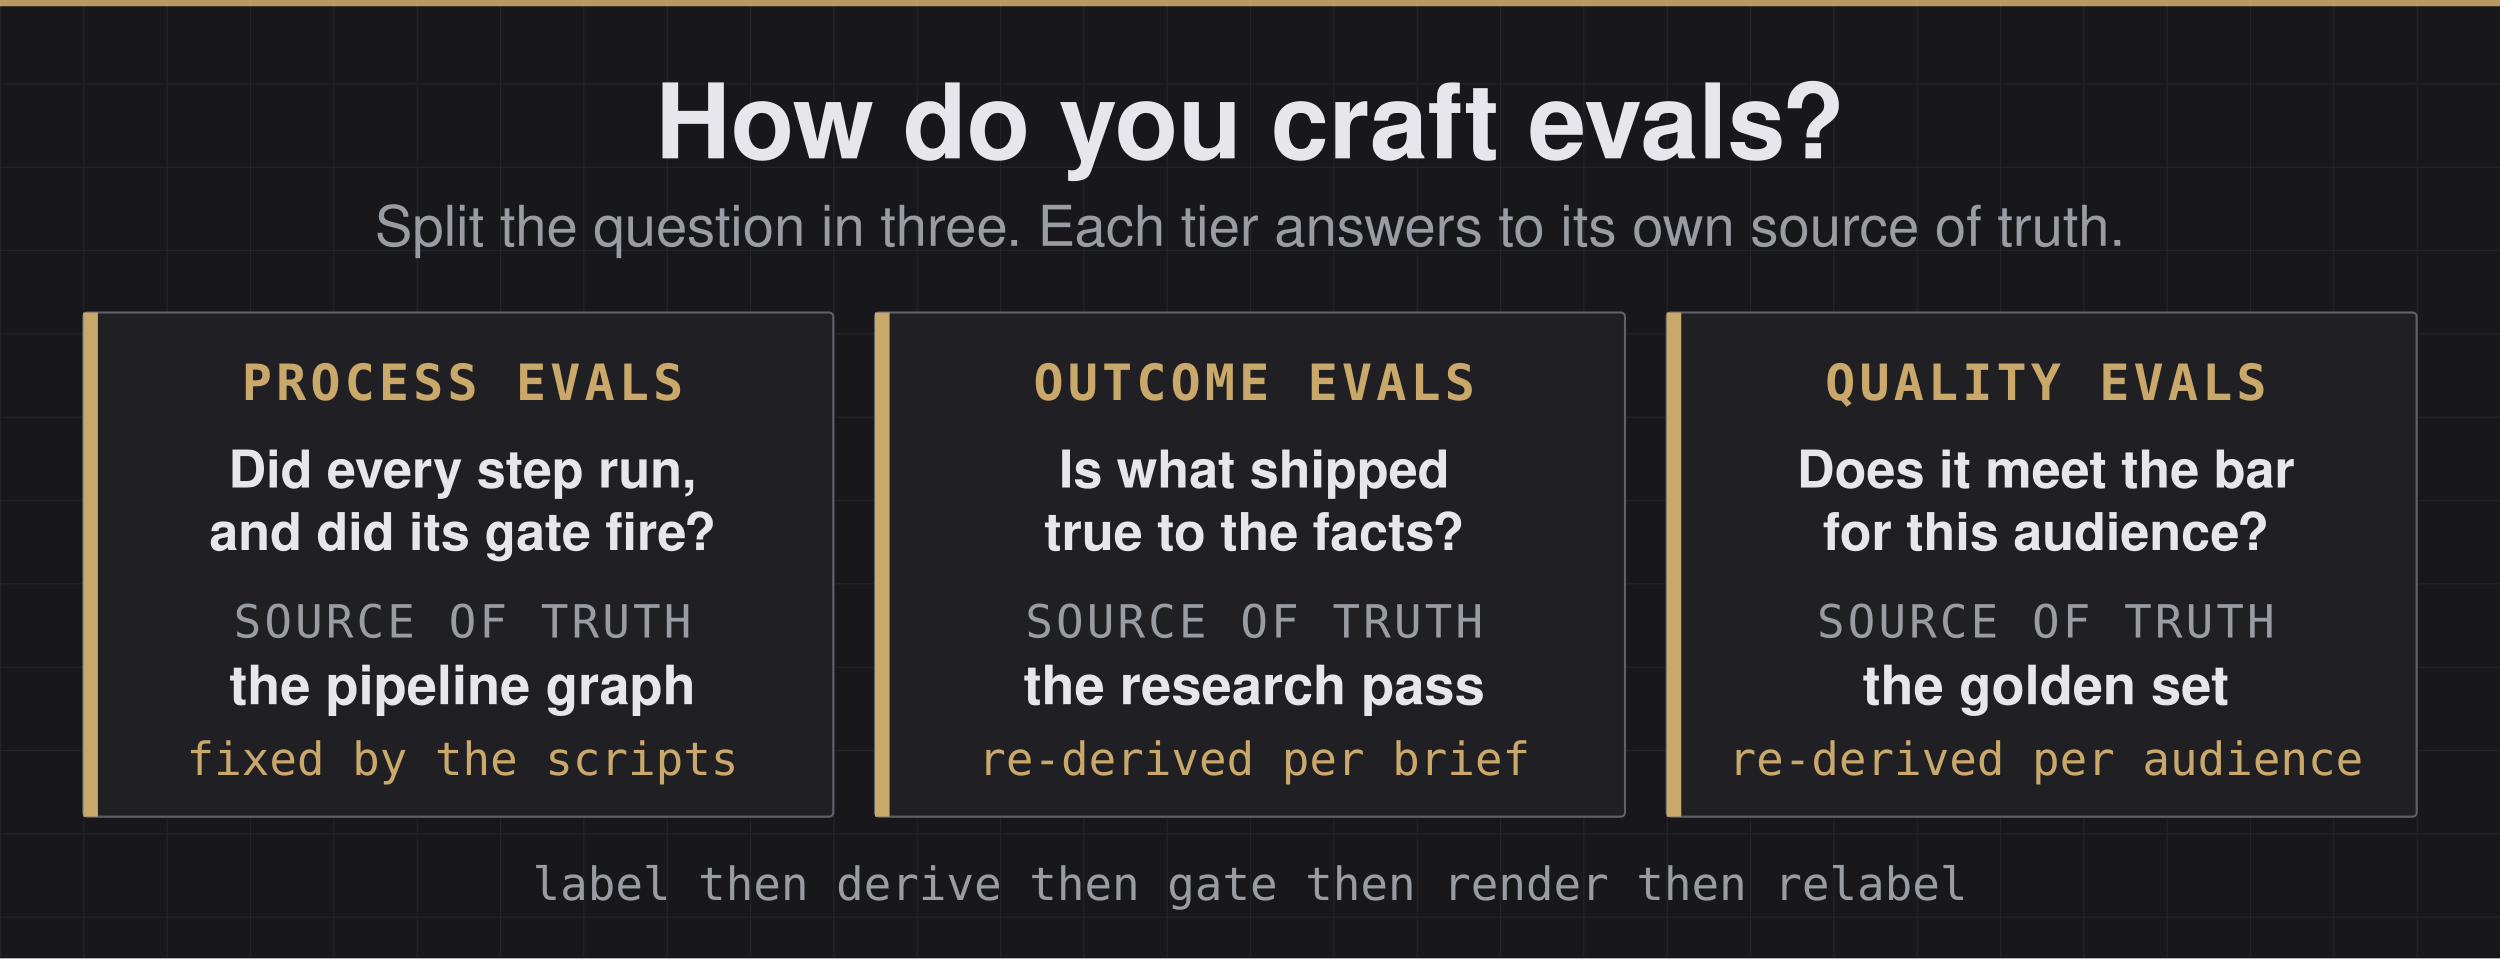
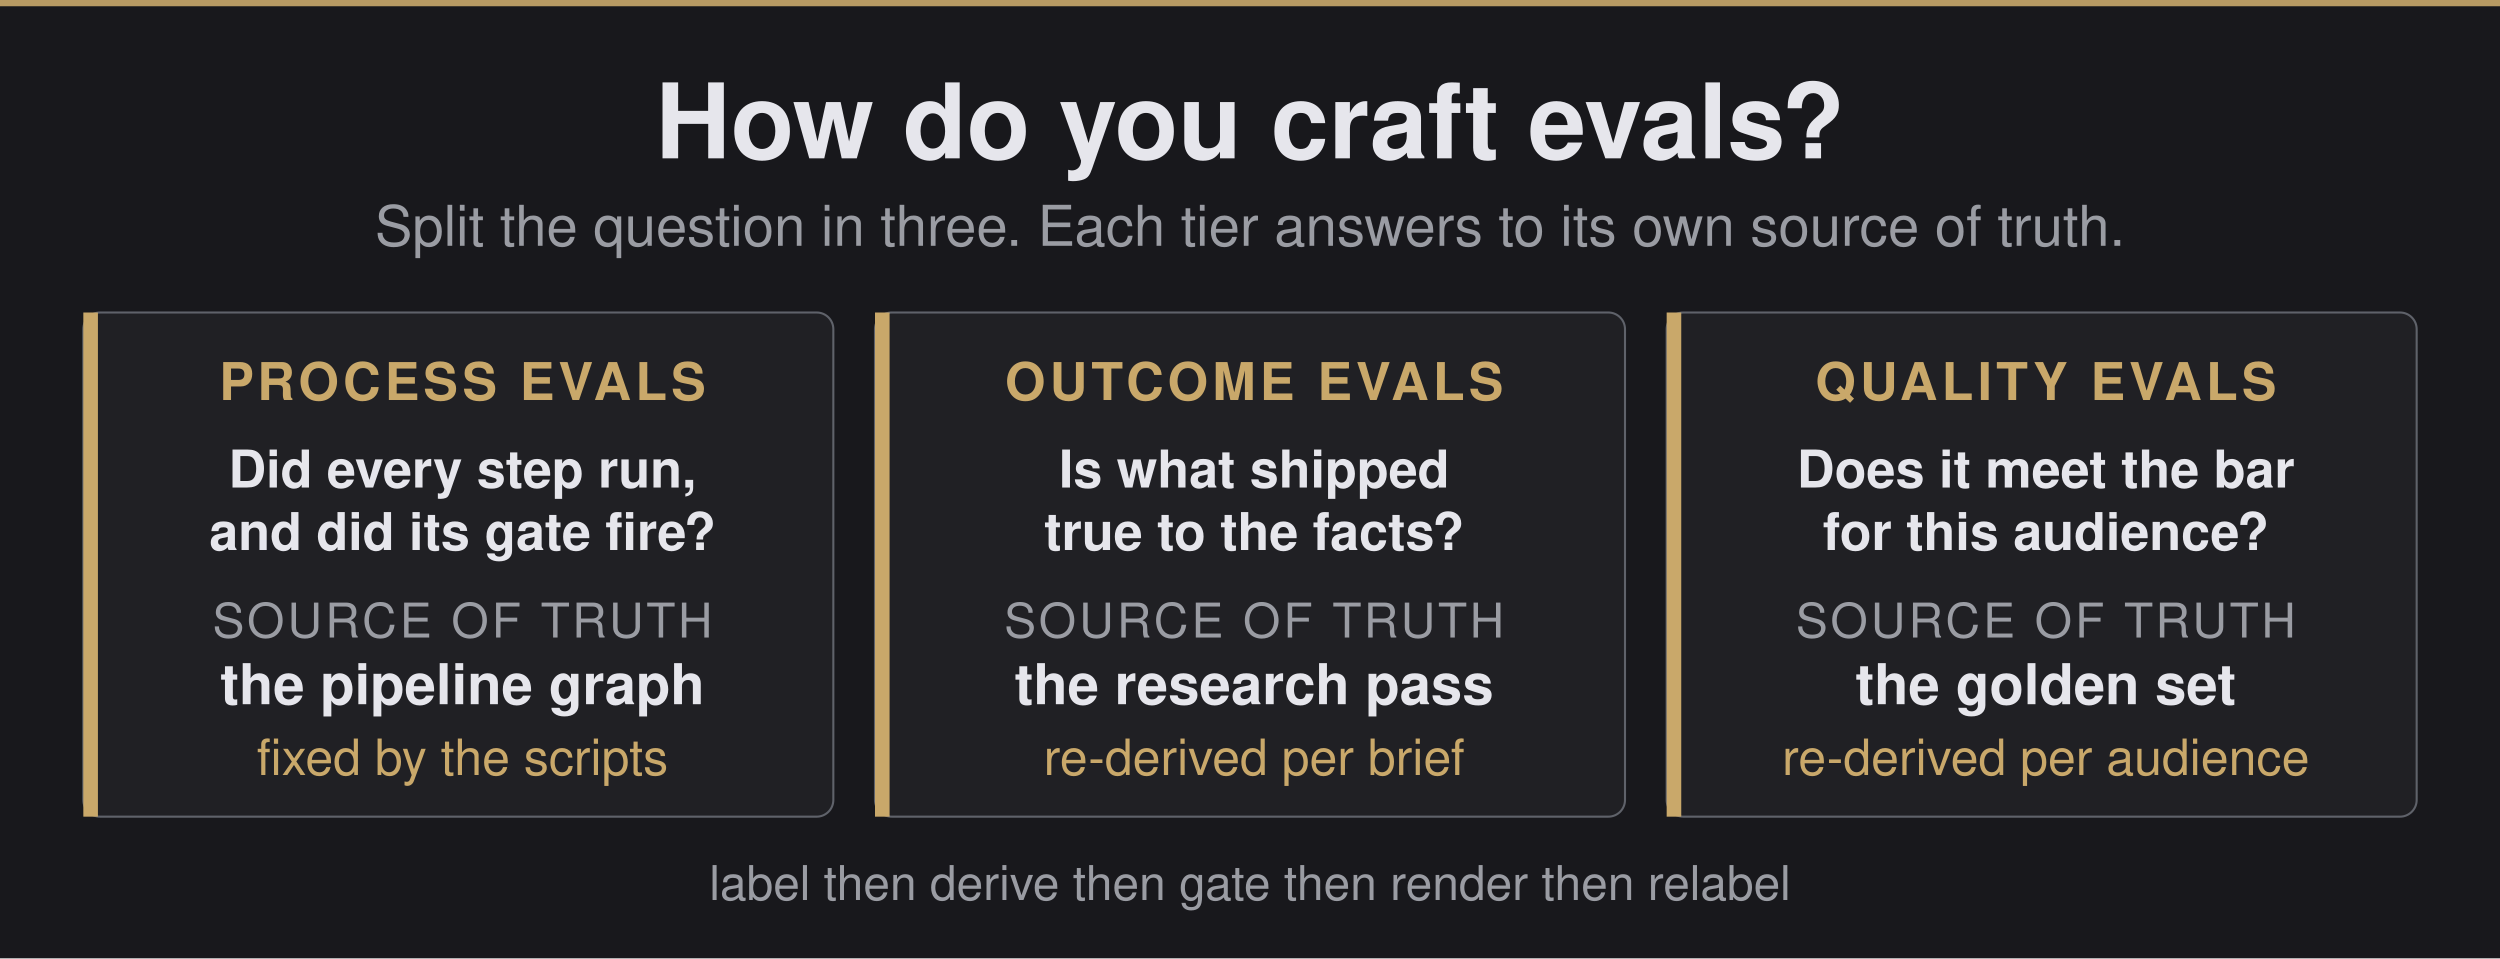
<svg xmlns="http://www.w3.org/2000/svg" width="1200" height="460" viewBox="0 0 1200 460" role="img" aria-label="How do you craft evals? Split the question in three. Process evals: did every step run, and did its gate fire? Source of truth, the pipeline graph, fixed by the scripts. Outcome evals: is what shipped true to the facts? Source of truth, the research pass, re-derived per brief. Quality evals: does it meet the bar for this audience? Source of truth, the golden set, re-derived per audience.">
  <defs>
    <linearGradient id="bg" x1="0" y1="0" x2="1" y2="1">
      <stop offset="0%" stop-color="#18181c" />
      <stop offset="55%" stop-color="#18181c" />
      <stop offset="100%" stop-color="#18181c" />
    </linearGradient>
-     <pattern id="grid" width="40" height="40" patternUnits="userSpaceOnUse">
-       <path d="M 40 0 L 0 0 0 40" fill="none" stroke="#e6e6ec" stroke-opacity=".06" stroke-width="1" />
-     </pattern>
  </defs>
  <rect width="1200" height="460" fill="url(#bg)" />
-   <rect width="1200" height="460" fill="url(#grid)" />
  <rect x="0" y="0" width="1200" height="3" fill="#c9a86a" opacity=".9" />
  <text x="600" y="76" text-anchor="middle" font-family="-apple-system,BlinkMacSystemFont,'Segoe UI',Helvetica,Arial,sans-serif" font-size="50" font-weight="700" fill="#e6e6ec">How do you craft evals?</text>
  <text x="600" y="118" text-anchor="middle" font-family="-apple-system,BlinkMacSystemFont,'Segoe UI',Helvetica,Arial,sans-serif" font-size="27" fill="#9a9ca3">Split the question in three. Each tier answers to its own source of truth.</text>
-   <rect x="40" y="150" width="360" height="242" rx="2" fill="#202024" fill-opacity="1" stroke="#5f626a" />
+   <rect x="40" y="150" width="360" height="242" rx="8" fill="#202024" fill-opacity="1" stroke="#5f626a" />
  <rect x="40" y="150" width="7" height="242" rx="0" fill="#c9a86a" />
-   <text x="222" y="192" text-anchor="middle" font-family="ui-monospace,SFMono-Regular,Menlo,monospace" font-size="24" font-weight="700" letter-spacing="2" fill="#c9a86a">PROCESS EVALS</text>
+   <text x="222" y="192" text-anchor="middle" font-family="-apple-system,BlinkMacSystemFont,'Segoe UI',Helvetica,Arial,sans-serif" font-size="25" font-weight="700" letter-spacing="2" fill="#c9a86a">PROCESS EVALS</text>
  <text x="222" y="234" text-anchor="middle" font-family="-apple-system,BlinkMacSystemFont,'Segoe UI',Helvetica,Arial,sans-serif" font-size="25" font-weight="700" fill="#e6e6ec">Did every step run,</text>
  <text x="222" y="264" text-anchor="middle" font-family="-apple-system,BlinkMacSystemFont,'Segoe UI',Helvetica,Arial,sans-serif" font-size="25" font-weight="700" fill="#e6e6ec">and did its gate fire?</text>
-   <text x="222" y="306" text-anchor="middle" font-family="ui-monospace,SFMono-Regular,Menlo,monospace" font-size="22" letter-spacing="1.5" fill="#9a9ca3">SOURCE OF TRUTH</text>
-   <text x="222" y="338" text-anchor="middle" font-family="-apple-system,BlinkMacSystemFont,'Segoe UI',Helvetica,Arial,sans-serif" font-size="26" font-weight="700" fill="#e6e6ec">the pipeline graph</text>
-   <text x="222" y="372" text-anchor="middle" font-family="ui-monospace,SFMono-Regular,Menlo,monospace" font-size="22" fill="#c9a86a">fixed by the scripts</text>
-   <rect x="420" y="150" width="360" height="242" rx="2" fill="#202024" fill-opacity="1" stroke="#5f626a" />
+   <text x="222" y="306" text-anchor="middle" font-family="-apple-system,BlinkMacSystemFont,'Segoe UI',Helvetica,Arial,sans-serif" font-size="23" letter-spacing="1.5" fill="#9a9ca3">SOURCE OF TRUTH</text>
+   <text x="222" y="338" text-anchor="middle" font-family="-apple-system,BlinkMacSystemFont,'Segoe UI',Helvetica,Arial,sans-serif" font-size="27" font-weight="700" fill="#e6e6ec">the pipeline graph</text>
+   <text x="222" y="372" text-anchor="middle" font-family="-apple-system,BlinkMacSystemFont,'Segoe UI',Helvetica,Arial,sans-serif" font-size="24" fill="#c9a86a">fixed by the scripts</text>
+   <rect x="420" y="150" width="360" height="242" rx="8" fill="#202024" fill-opacity="1" stroke="#5f626a" />
  <rect x="420" y="150" width="7" height="242" rx="0" fill="#c9a86a" />
-   <text x="602" y="192" text-anchor="middle" font-family="ui-monospace,SFMono-Regular,Menlo,monospace" font-size="24" font-weight="700" letter-spacing="2" fill="#c9a86a">OUTCOME EVALS</text>
+   <text x="602" y="192" text-anchor="middle" font-family="-apple-system,BlinkMacSystemFont,'Segoe UI',Helvetica,Arial,sans-serif" font-size="25" font-weight="700" letter-spacing="2" fill="#c9a86a">OUTCOME EVALS</text>
  <text x="602" y="234" text-anchor="middle" font-family="-apple-system,BlinkMacSystemFont,'Segoe UI',Helvetica,Arial,sans-serif" font-size="25" font-weight="700" fill="#e6e6ec">Is what shipped</text>
  <text x="602" y="264" text-anchor="middle" font-family="-apple-system,BlinkMacSystemFont,'Segoe UI',Helvetica,Arial,sans-serif" font-size="25" font-weight="700" fill="#e6e6ec">true to the facts?</text>
-   <text x="602" y="306" text-anchor="middle" font-family="ui-monospace,SFMono-Regular,Menlo,monospace" font-size="22" letter-spacing="1.5" fill="#9a9ca3">SOURCE OF TRUTH</text>
-   <text x="602" y="338" text-anchor="middle" font-family="-apple-system,BlinkMacSystemFont,'Segoe UI',Helvetica,Arial,sans-serif" font-size="26" font-weight="700" fill="#e6e6ec">the research pass</text>
-   <text x="602" y="372" text-anchor="middle" font-family="ui-monospace,SFMono-Regular,Menlo,monospace" font-size="22" fill="#c9a86a">re-derived per brief</text>
-   <rect x="800" y="150" width="360" height="242" rx="2" fill="#202024" fill-opacity="1" stroke="#5f626a" />
+   <text x="602" y="306" text-anchor="middle" font-family="-apple-system,BlinkMacSystemFont,'Segoe UI',Helvetica,Arial,sans-serif" font-size="23" letter-spacing="1.5" fill="#9a9ca3">SOURCE OF TRUTH</text>
+   <text x="602" y="338" text-anchor="middle" font-family="-apple-system,BlinkMacSystemFont,'Segoe UI',Helvetica,Arial,sans-serif" font-size="27" font-weight="700" fill="#e6e6ec">the research pass</text>
+   <text x="602" y="372" text-anchor="middle" font-family="-apple-system,BlinkMacSystemFont,'Segoe UI',Helvetica,Arial,sans-serif" font-size="24" fill="#c9a86a">re-derived per brief</text>
+   <rect x="800" y="150" width="360" height="242" rx="8" fill="#202024" fill-opacity="1" stroke="#5f626a" />
  <rect x="800" y="150" width="7" height="242" rx="0" fill="#c9a86a" />
-   <text x="982" y="192" text-anchor="middle" font-family="ui-monospace,SFMono-Regular,Menlo,monospace" font-size="24" font-weight="700" letter-spacing="2" fill="#c9a86a">QUALITY EVALS</text>
+   <text x="982" y="192" text-anchor="middle" font-family="-apple-system,BlinkMacSystemFont,'Segoe UI',Helvetica,Arial,sans-serif" font-size="25" font-weight="700" letter-spacing="2" fill="#c9a86a">QUALITY EVALS</text>
  <text x="982" y="234" text-anchor="middle" font-family="-apple-system,BlinkMacSystemFont,'Segoe UI',Helvetica,Arial,sans-serif" font-size="25" font-weight="700" fill="#e6e6ec">Does it meet the bar</text>
  <text x="982" y="264" text-anchor="middle" font-family="-apple-system,BlinkMacSystemFont,'Segoe UI',Helvetica,Arial,sans-serif" font-size="25" font-weight="700" fill="#e6e6ec">for this audience?</text>
-   <text x="982" y="306" text-anchor="middle" font-family="ui-monospace,SFMono-Regular,Menlo,monospace" font-size="22" letter-spacing="1.5" fill="#9a9ca3">SOURCE OF TRUTH</text>
-   <text x="982" y="338" text-anchor="middle" font-family="-apple-system,BlinkMacSystemFont,'Segoe UI',Helvetica,Arial,sans-serif" font-size="26" font-weight="700" fill="#e6e6ec">the golden set</text>
-   <text x="982" y="372" text-anchor="middle" font-family="ui-monospace,SFMono-Regular,Menlo,monospace" font-size="22" fill="#c9a86a">re-derived per audience</text>
-   <text x="600" y="432" text-anchor="middle" font-family="ui-monospace,SFMono-Regular,Menlo,monospace" font-size="22" fill="#9a9ca3">label   then   derive   then   gate   then   render   then   relabel</text>
+   <text x="982" y="306" text-anchor="middle" font-family="-apple-system,BlinkMacSystemFont,'Segoe UI',Helvetica,Arial,sans-serif" font-size="23" letter-spacing="1.5" fill="#9a9ca3">SOURCE OF TRUTH</text>
+   <text x="982" y="338" text-anchor="middle" font-family="-apple-system,BlinkMacSystemFont,'Segoe UI',Helvetica,Arial,sans-serif" font-size="27" font-weight="700" fill="#e6e6ec">the golden set</text>
+   <text x="982" y="372" text-anchor="middle" font-family="-apple-system,BlinkMacSystemFont,'Segoe UI',Helvetica,Arial,sans-serif" font-size="24" fill="#c9a86a">re-derived per audience</text>
+   <text x="600" y="432" text-anchor="middle" font-family="-apple-system,BlinkMacSystemFont,'Segoe UI',Helvetica,Arial,sans-serif" font-size="23" fill="#9a9ca3">label   then   derive   then   gate   then   render   then   relabel</text>
</svg>
